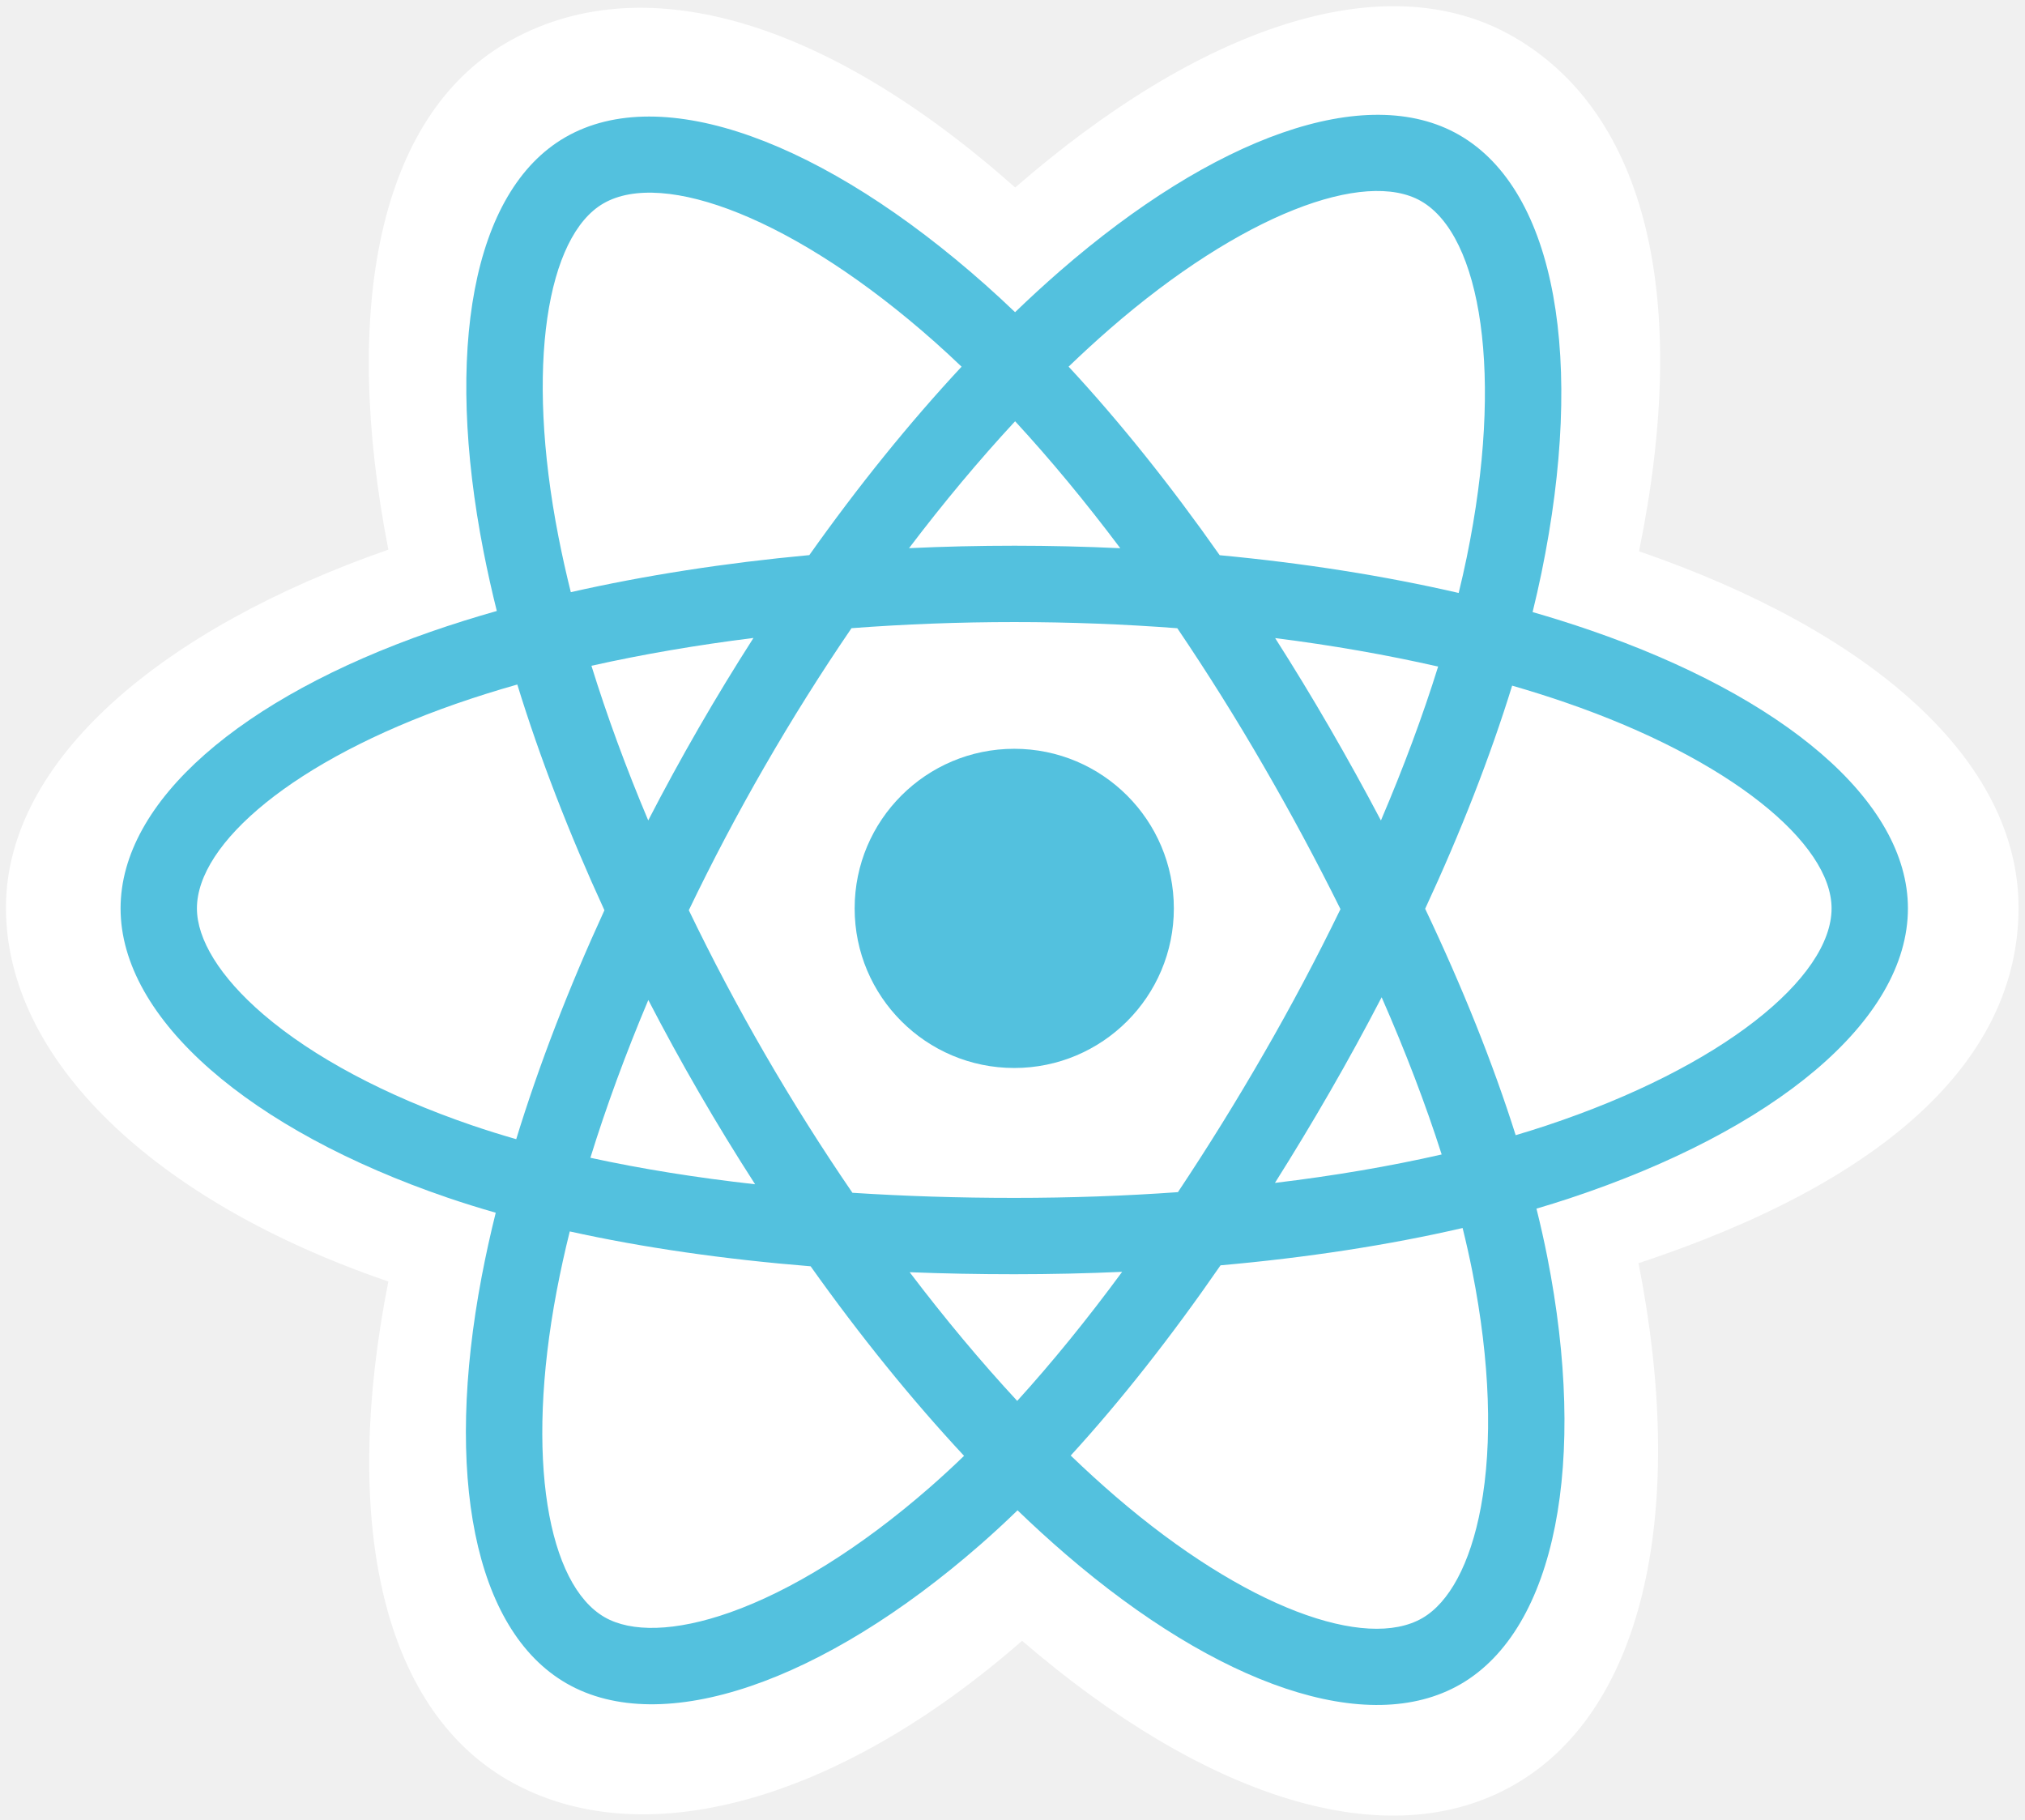
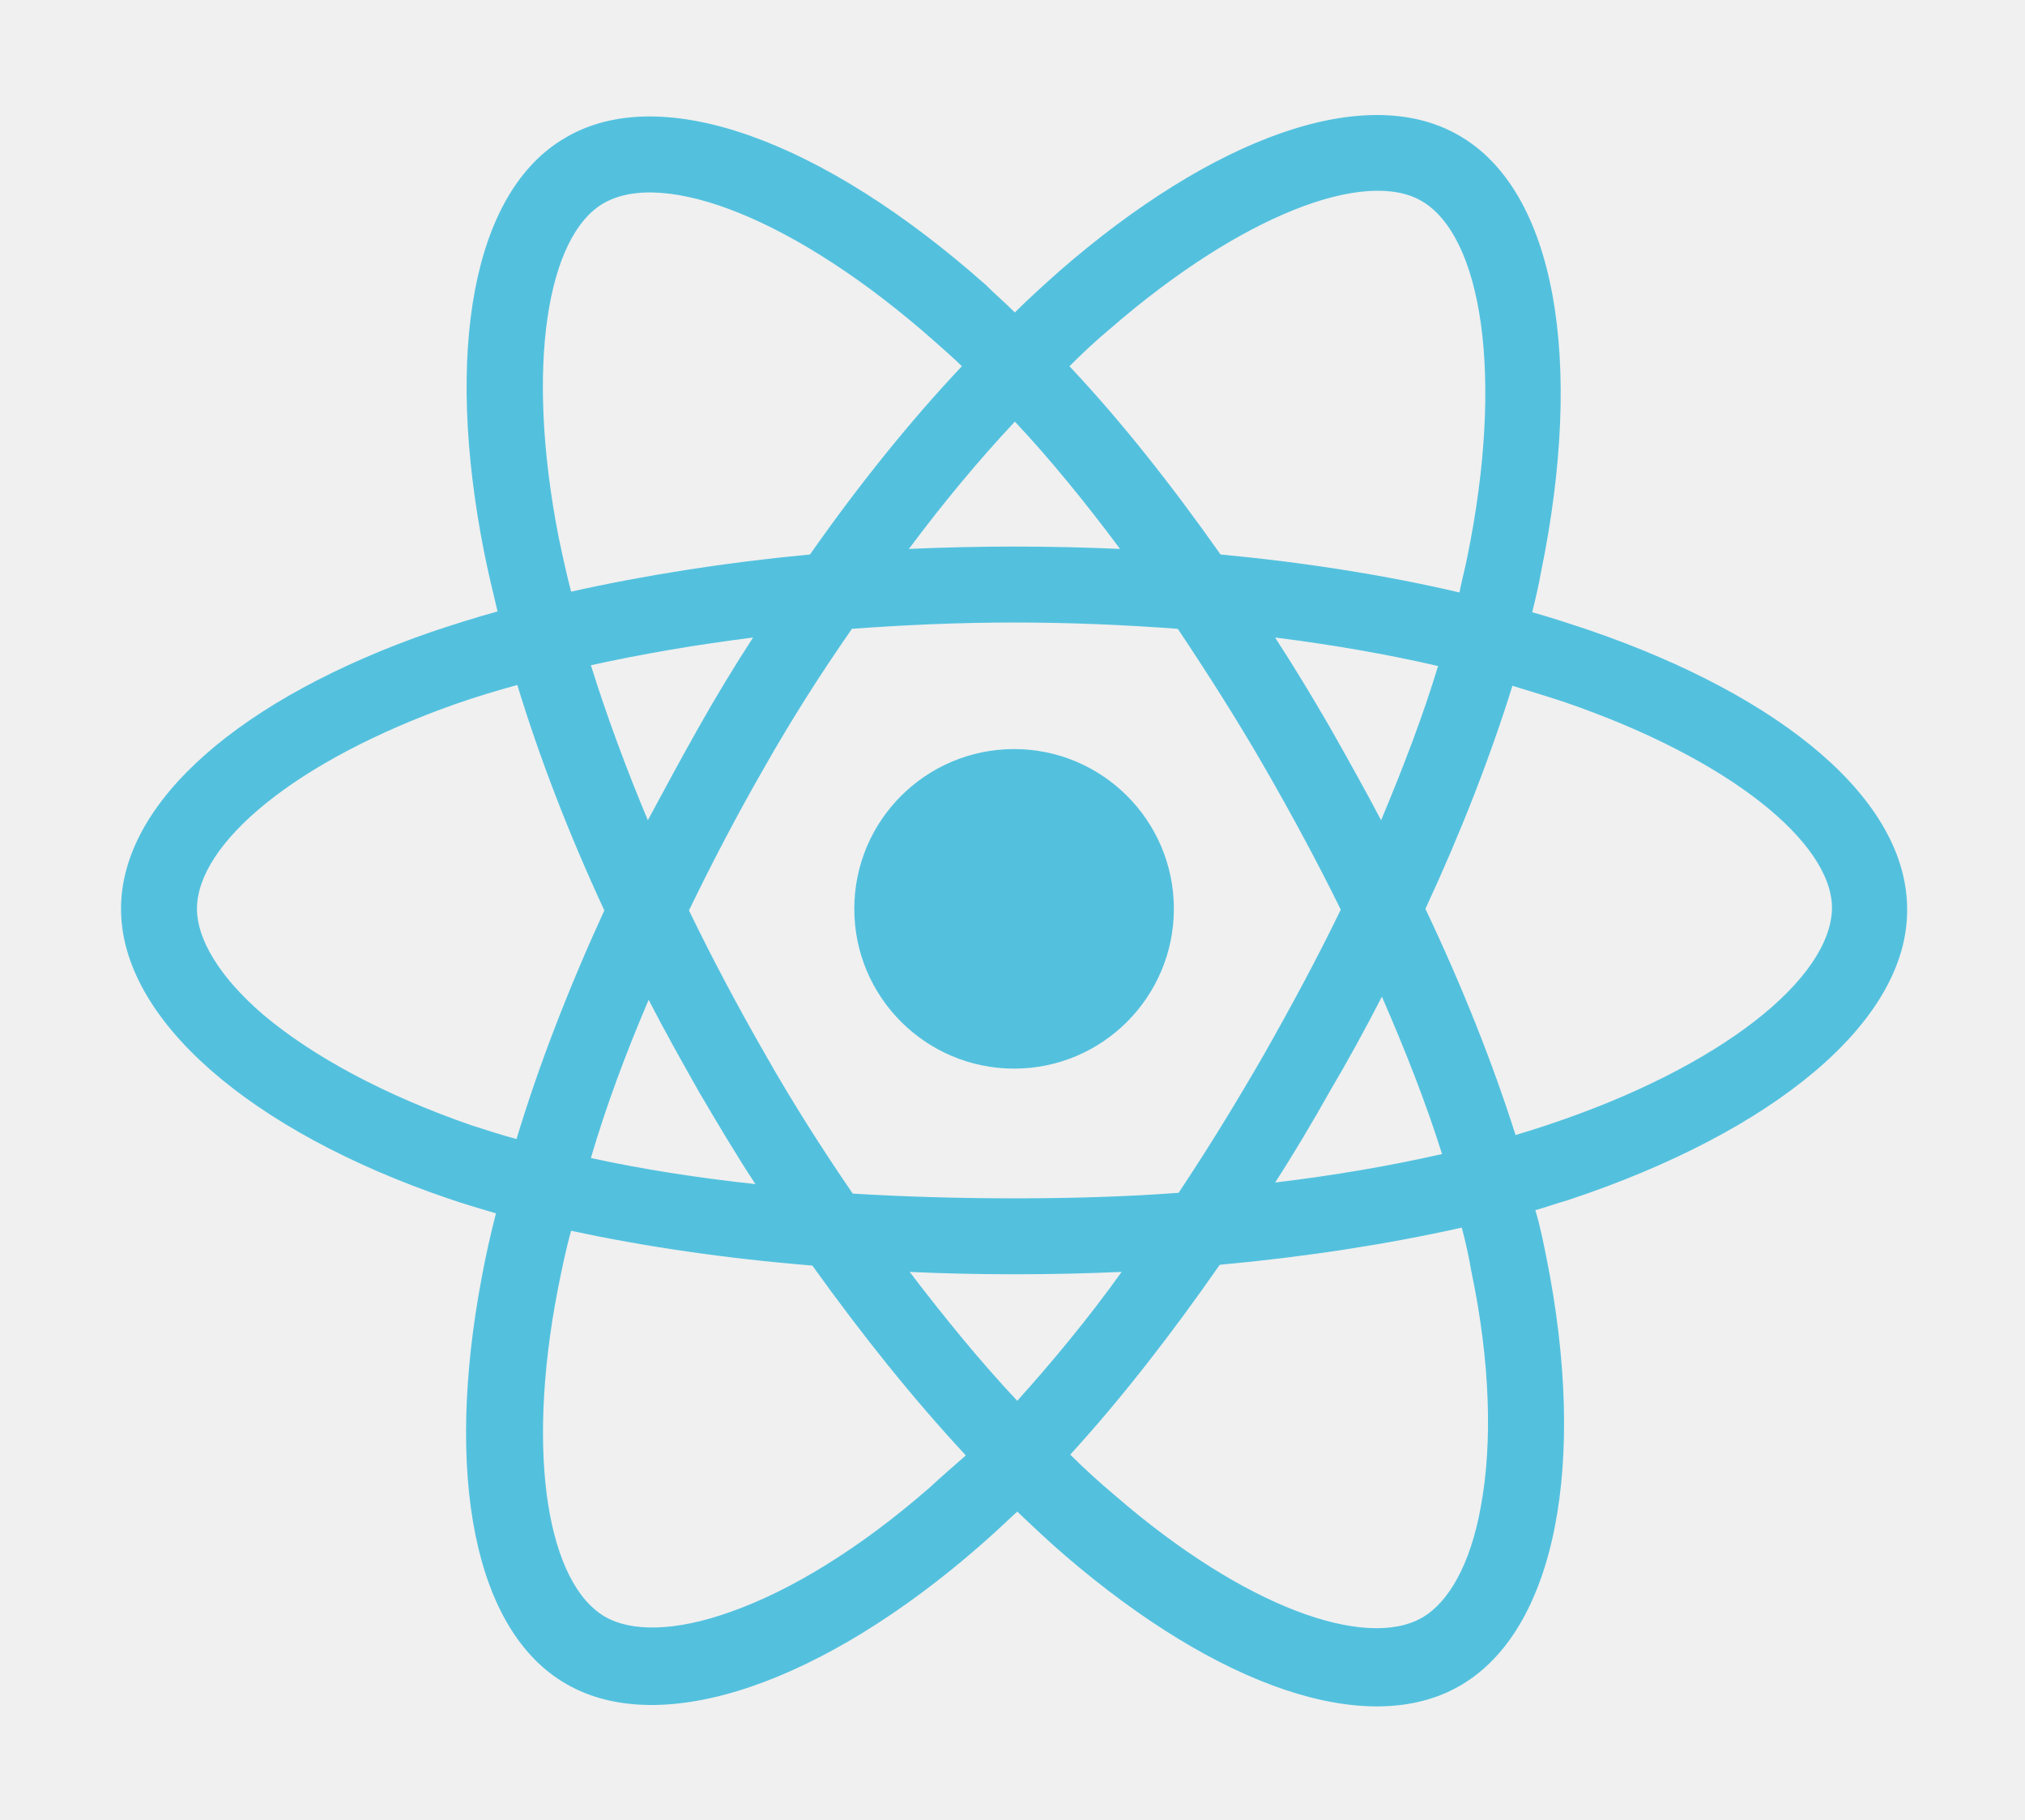
- <svg xmlns="http://www.w3.org/2000/svg" viewBox="0 0 256 230">
-   <path d="M.754 114.75c0 19.215 18.763 37.152 48.343 47.263-5.907 29.737-1.058 53.706 15.136 63.045 16.645 9.6 41.443 2.955 64.98-17.62 22.943 19.744 46.13 27.514 62.31 18.148 16.63-9.627 21.687-35.221 15.617-65.887 30.81-10.186 48.044-25.481 48.044-44.949 0-18.769-18.797-35.006-47.979-45.052 6.535-31.933.998-55.32-15.867-65.045-16.259-9.376-39.716-1.204-62.996 19.056C104.122 2.205 80.897-4.36 64.05 5.392 47.806 14.795 43.171 39.2 49.097 69.487 20.515 79.452.754 96.057.754 114.75z" fill="#FFF" />
-   <path d="M201.025 79.674a151.364 151.364 0 0 0-7.274-2.292 137.5 137.5 0 0 0 1.124-4.961c5.506-26.728 1.906-48.26-10.388-55.348-11.787-6.798-31.065.29-50.535 17.233a151.136 151.136 0 0 0-5.626 5.163 137.573 137.573 0 0 0-3.744-3.458c-20.405-18.118-40.858-25.752-53.139-18.643-11.776 6.817-15.264 27.06-10.307 52.39a150.91 150.91 0 0 0 1.67 7.484c-2.894.822-5.689 1.698-8.363 2.63-23.922 8.34-39.2 21.412-39.2 34.97 0 14.004 16.4 28.05 41.318 36.566a128.44 128.44 0 0 0 6.11 1.91 147.813 147.813 0 0 0-1.775 8.067c-4.726 24.89-1.035 44.653 10.71 51.428 12.131 6.995 32.491-.195 52.317-17.525 1.567-1.37 3.14-2.823 4.715-4.346a148.34 148.34 0 0 0 6.108 5.573c19.204 16.525 38.17 23.198 49.905 16.405 12.12-7.016 16.058-28.247 10.944-54.078-.39-1.973-.845-3.988-1.355-6.04 1.43-.422 2.833-.858 4.202-1.312 25.904-8.582 42.757-22.457 42.757-36.648 0-13.607-15.77-26.767-40.174-35.168z" fill="#53C1DE" />
-   <path d="M195.406 142.328c-1.235.409-2.503.804-3.795 1.187-2.86-9.053-6.72-18.68-11.442-28.625 4.507-9.71 8.217-19.213 10.997-28.208 2.311.67 4.555 1.375 6.717 2.12 20.91 7.197 33.664 17.84 33.664 26.04 0 8.735-13.775 20.075-36.14 27.486zm-9.28 18.389c2.261 11.422 2.584 21.749 1.086 29.822-1.346 7.254-4.052 12.09-7.398 14.027-7.121 4.122-22.35-1.236-38.772-15.368-1.883-1.62-3.78-3.35-5.682-5.18 6.367-6.964 12.73-15.06 18.94-24.05 10.924-.969 21.244-2.554 30.603-4.717.46 1.86.87 3.683 1.223 5.466zm-93.85 43.137c-6.957 2.457-12.498 2.527-15.847.596-7.128-4.11-10.09-19.98-6.049-41.265a138.507 138.507 0 0 1 1.65-7.502c9.255 2.047 19.5 3.52 30.45 4.408 6.251 8.797 12.798 16.883 19.396 23.964a118.863 118.863 0 0 1-4.305 3.964c-8.767 7.664-17.552 13.1-25.294 15.835zm-32.593-61.58c-11.018-3.766-20.117-8.66-26.354-14-5.604-4.8-8.434-9.565-8.434-13.432 0-8.227 12.267-18.722 32.726-25.855a139.276 139.276 0 0 1 7.777-2.447c2.828 9.197 6.537 18.813 11.013 28.537-4.534 9.869-8.296 19.638-11.15 28.943a118.908 118.908 0 0 1-5.578-1.746zm10.926-74.37c-4.247-21.703-1.427-38.074 5.67-42.182 7.56-4.376 24.275 1.864 41.893 17.507 1.126 1 2.257 2.047 3.39 3.13-6.564 7.049-13.051 15.074-19.248 23.82-10.627.985-20.8 2.567-30.152 4.686a141.525 141.525 0 0 1-1.553-6.962zm97.467 24.067a306.982 306.982 0 0 0-6.871-11.3c7.21.91 14.117 2.12 20.603 3.601-1.947 6.241-4.374 12.767-7.232 19.457a336.42 336.42 0 0 0-6.5-11.758zm-39.747-38.714c4.452 4.823 8.911 10.209 13.297 16.052a284.245 284.245 0 0 0-26.706-.006c4.39-5.789 8.887-11.167 13.409-16.046zm-40.002 38.78a285.24 285.24 0 0 0-6.378 11.685c-2.811-6.667-5.216-13.222-7.18-19.552 6.447-1.443 13.322-2.622 20.485-3.517a283.79 283.79 0 0 0-6.927 11.384zm7.133 57.683c-7.4-.826-14.379-1.945-20.824-3.348 1.995-6.442 4.453-13.138 7.324-19.948a283.494 283.494 0 0 0 6.406 11.692 285.27 285.27 0 0 0 7.094 11.604zm33.136 27.389c-4.575-4.937-9.138-10.397-13.595-16.27 4.326.17 8.737.256 13.22.256 4.606 0 9.159-.103 13.64-.303-4.4 5.98-8.843 11.448-13.265 16.317zm46.072-51.032c3.02 6.884 5.566 13.544 7.588 19.877-6.552 1.495-13.625 2.699-21.078 3.593a337.537 337.537 0 0 0 6.937-11.498 306.632 306.632 0 0 0 6.553-11.972zm-14.915 7.15a316.478 316.478 0 0 1-10.84 17.49c-6.704.479-13.632.726-20.692.726-7.031 0-13.871-.219-20.458-.646A273.798 273.798 0 0 1 96.72 133.28a271.334 271.334 0 0 1-9.64-18.206 273.864 273.864 0 0 1 9.611-18.216v.002a271.252 271.252 0 0 1 10.956-17.442c6.72-.508 13.61-.774 20.575-.774 6.996 0 13.895.268 20.613.78a290.704 290.704 0 0 1 10.887 17.383 316.418 316.418 0 0 1 9.741 18.13 290.806 290.806 0 0 1-9.709 18.29zm19.913-107.792c7.566 4.364 10.509 21.961 5.755 45.038a127.525 127.525 0 0 1-1.016 4.492c-9.374-2.163-19.554-3.773-30.212-4.773-6.209-8.841-12.642-16.88-19.1-23.838a141.92 141.92 0 0 1 5.196-4.766c16.682-14.518 32.273-20.25 39.377-16.153z" fill="#FFF" />
-   <path d="M128.221 94.665c11.144 0 20.177 9.034 20.177 20.177 0 11.144-9.033 20.178-20.177 20.178-11.143 0-20.177-9.034-20.177-20.178 0-11.143 9.034-20.177 20.177-20.177" fill="#53C1DE" />
+ <svg xmlns="http://www.w3.org/2000/svg" version="1.2" baseProfile="tiny" id="Layer_1" x="0px" y="0px" viewBox="0 0 256 230" overflow="scroll" xml:space="preserve">
+   <path fill="#53C1DE" d="M201,79.7L201,79.7c-2.4-0.8-4.8-1.6-7.3-2.3c0.4-1.6,0.8-3.3,1.1-5c5.5-26.7,1.9-48.3-10.4-55.3  c-11.8-6.8-31.1,0.3-50.5,17.2c-1.9,1.7-3.8,3.4-5.6,5.2c-1.2-1.2-2.5-2.3-3.7-3.5c-20.4-18.1-40.9-25.8-53.1-18.6  c-11.8,6.8-15.3,27.1-10.3,52.4c0.5,2.5,1.1,5,1.7,7.5c-2.9,0.8-5.7,1.7-8.4,2.6c-23.9,8.3-39.2,21.4-39.2,35  c0,14,16.4,28.1,41.3,36.6c2,0.7,4.1,1.3,6.1,1.9c-0.7,2.7-1.3,5.4-1.8,8.1c-4.7,24.9-1,44.7,10.7,51.4c12.1,7,32.5-0.2,52.3-17.5  c1.6-1.4,3.1-2.8,4.7-4.3c2,1.9,4,3.8,6.1,5.6c19.2,16.5,38.2,23.2,49.9,16.4c12.1-7,16.1-28.2,10.9-54.1c-0.4-2-0.8-4-1.4-6  c1.4-0.4,2.8-0.9,4.2-1.3c25.9-8.6,42.8-22.5,42.8-36.6C241.2,101.2,225.4,88.1,201,79.7z M140.3,41.6  c16.7-14.5,32.3-20.3,39.4-16.2c7.6,4.4,10.5,22,5.8,45c-0.3,1.5-0.7,3-1,4.5c-9.4-2.2-19.6-3.8-30.2-4.8  c-6.2-8.8-12.6-16.9-19.1-23.8C136.8,44.7,138.5,43.1,140.3,41.6z M82,126.4c2,3.9,4.2,7.8,6.4,11.7c2.3,3.9,4.6,7.8,7.1,11.6  c-7.4-0.8-14.4-1.9-20.8-3.3C76.6,139.9,79.1,133.2,82,126.4z M81.9,103.7c-2.8-6.7-5.2-13.2-7.2-19.6c6.4-1.4,13.3-2.6,20.5-3.5  c-2.4,3.7-4.7,7.5-6.9,11.4C86.1,95.9,84,99.8,81.9,103.7z M87.1,115.1c3-6.2,6.2-12.3,9.6-18.2v0c3.4-6,7.1-11.8,11-17.4  c6.7-0.5,13.6-0.8,20.6-0.8c7,0,13.9,0.3,20.6,0.8c3.8,5.7,7.5,11.5,10.9,17.4c3.4,5.9,6.7,12,9.7,18.1c-3,6.2-6.3,12.3-9.7,18.3h0  c-3.4,5.9-7,11.8-10.8,17.5c-6.7,0.5-13.6,0.7-20.7,0.7c-7,0-13.9-0.2-20.5-0.6c-3.9-5.7-7.6-11.5-11-17.5  C93.3,127.3,90.1,121.3,87.1,115.1z M168.1,138c2.3-3.9,4.5-7.9,6.6-12h0c3,6.9,5.6,13.5,7.6,19.9c-6.6,1.5-13.6,2.7-21.1,3.6  C163.6,145.8,165.9,141.9,168.1,138z M174.6,103.7c-2.1-4-4.3-7.9-6.5-11.8c-2.2-3.8-4.5-7.6-6.9-11.3c7.2,0.9,14.1,2.1,20.6,3.6  C179.9,90.5,177.4,97,174.6,103.7z M128.3,53.3c4.5,4.8,8.9,10.2,13.3,16.1c-8.9-0.4-17.8-0.4-26.7,0  C119.3,63.5,123.8,58.1,128.3,53.3z M76.3,25.7c7.6-4.4,24.3,1.9,41.9,17.5c1.1,1,2.3,2,3.4,3.1c-6.6,7-13.1,15.1-19.2,23.8  c-10.6,1-20.8,2.6-30.2,4.7c-0.6-2.3-1.1-4.6-1.6-7v0C66.4,46.2,69.2,29.8,76.3,25.7z M65.3,144c-1.9-0.5-3.7-1.1-5.6-1.7  c-11-3.8-20.1-8.7-26.4-14c-5.6-4.8-8.4-9.6-8.4-13.4c0-8.2,12.3-18.7,32.7-25.9c2.6-0.9,5.2-1.7,7.8-2.4c2.8,9.2,6.5,18.8,11,28.5  C71.9,124.9,68.1,134.7,65.3,144z M117.6,188c-8.8,7.7-17.6,13.1-25.3,15.8h0c-7,2.5-12.5,2.5-15.8,0.6c-7.1-4.1-10.1-20-6-41.3  c0.5-2.5,1-5,1.7-7.5c9.3,2,19.5,3.5,30.5,4.4c6.3,8.8,12.8,16.9,19.4,24C120.5,185.4,119,186.7,117.6,188z M128.6,177.1  c-4.6-4.9-9.1-10.4-13.6-16.3c4.3,0.2,8.7,0.3,13.2,0.3c4.6,0,9.2-0.1,13.6-0.3C137.5,166.8,133,172.2,128.6,177.1z M187.2,190.5  c-1.3,7.3-4.1,12.1-7.4,14c-7.1,4.1-22.4-1.2-38.8-15.4c-1.9-1.6-3.8-3.3-5.7-5.2c6.4-7,12.7-15.1,18.9-24c10.9-1,21.2-2.6,30.6-4.7  c0.5,1.9,0.9,3.7,1.2,5.5v0C188.4,172.1,188.7,182.5,187.2,190.5z M195.4,142.3L195.4,142.3c-1.2,0.4-2.5,0.8-3.8,1.2  c-2.9-9.1-6.7-18.7-11.4-28.6c4.5-9.7,8.2-19.2,11-28.2c2.3,0.7,4.6,1.4,6.7,2.1c20.9,7.2,33.7,17.8,33.7,26  C231.5,123.6,217.8,134.9,195.4,142.3z" />
+   <path fill="#53C1DE" d="M128.2,94.7c11.1,0,20.2,9,20.2,20.2c0,11.1-9,20.2-20.2,20.2c-11.1,0-20.2-9-20.2-20.2  C108,103.7,117.1,94.7,128.2,94.7" />
</svg>
